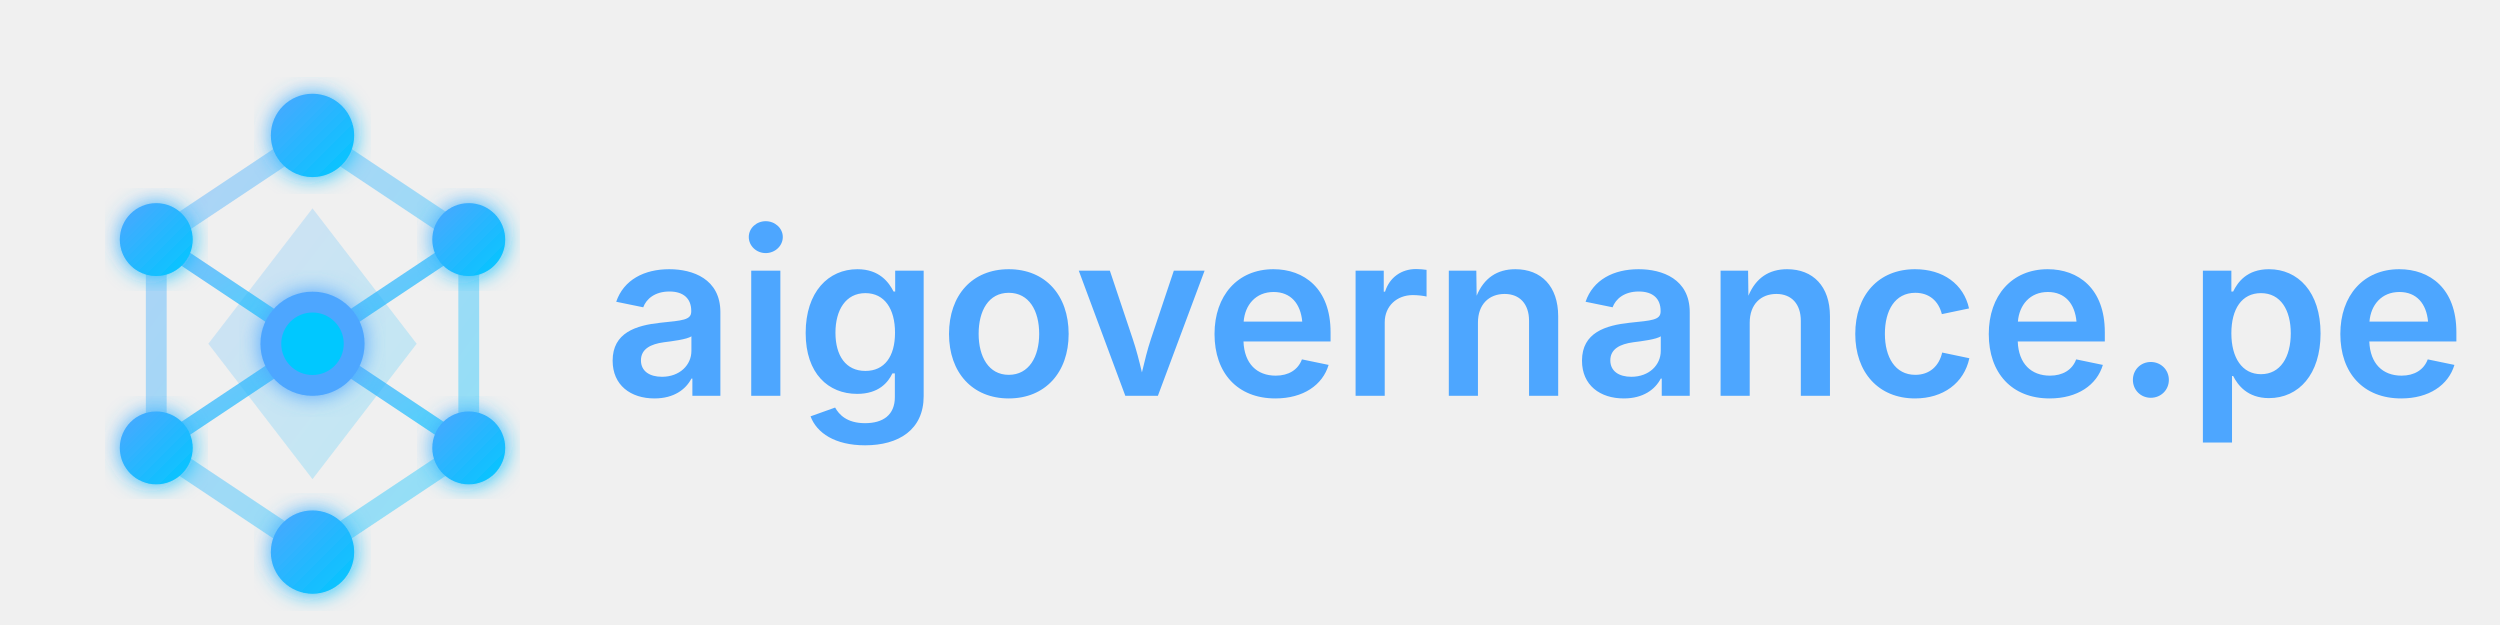
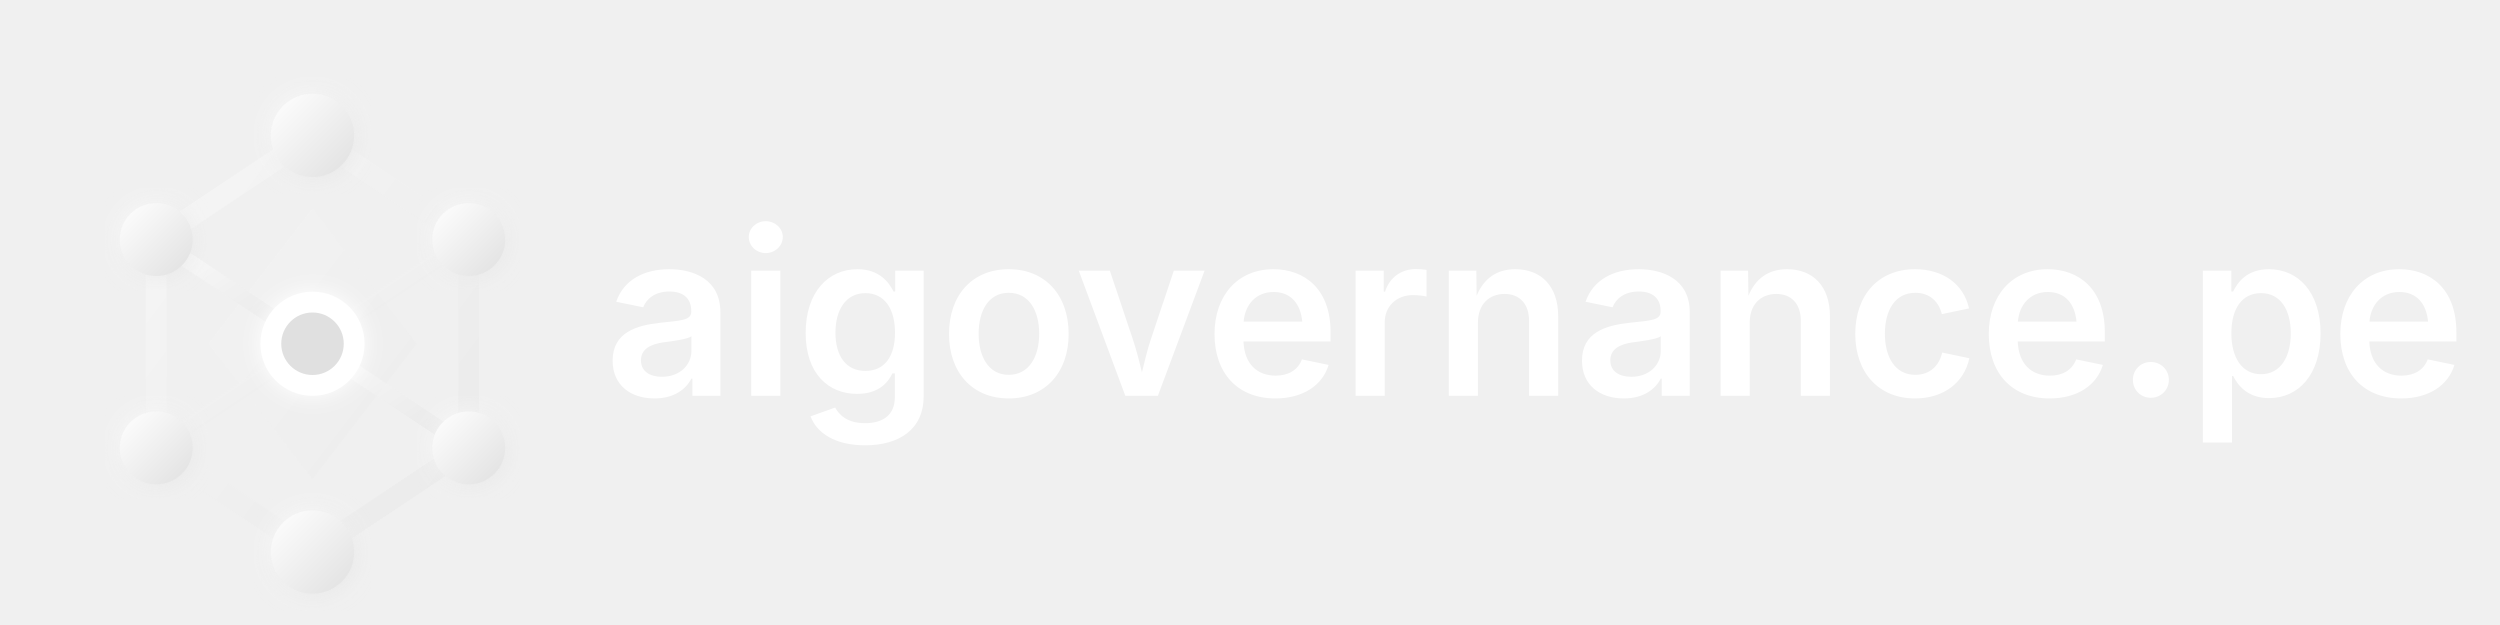
<svg xmlns="http://www.w3.org/2000/svg" viewBox="0 0 240 60" width="240" height="60">
  <defs>
    <linearGradient id="logoGradientWhite" x1="0%" y1="0%" x2="100%" y2="100%">
-       <stop offset="0%" style="stop-color:#4DA6FF" />
-       <stop offset="100%" style="stop-color:#00C8FF" />
+       <stop offset="0%" style="stop-color:#ffffff" />
+       <stop offset="100%" style="stop-color:#e0e0e0" />
    </linearGradient>
    <filter id="glowWhite" x="-20%" y="-20%" width="140%" height="140%">
      <feGaussianBlur stdDeviation="1" result="coloredBlur" />
      <feMerge>
        <feMergeNode in="coloredBlur" />
        <feMergeNode in="SourceGraphic" />
      </feMerge>
    </filter>
  </defs>
  <g id="icon" transform="translate(5, 5)">
    <polygon points="25,8 40,18 40,38 25,48 10,38 10,18" fill="none" stroke="url(#logoGradientWhite)" stroke-width="2" opacity="0.4" />
    <polygon points="25,15 35,28 25,41 15,28" fill="url(#logoGradientWhite)" opacity="0.2" />
    <line x1="25" y1="8" x2="25" y2="28" stroke="url(#logoGradientWhite)" stroke-width="1.5" opacity="0.7" />
    <line x1="10" y1="18" x2="25" y2="28" stroke="url(#logoGradientWhite)" stroke-width="1.5" opacity="0.7" />
    <line x1="40" y1="18" x2="25" y2="28" stroke="url(#logoGradientWhite)" stroke-width="1.5" opacity="0.7" />
    <line x1="10" y1="38" x2="25" y2="28" stroke="url(#logoGradientWhite)" stroke-width="1.5" opacity="0.7" />
    <line x1="40" y1="38" x2="25" y2="28" stroke="url(#logoGradientWhite)" stroke-width="1.5" opacity="0.7" />
    <line x1="25" y1="48" x2="25" y2="28" stroke="url(#logoGradientWhite)" stroke-width="1.5" opacity="0.7" />
    <circle cx="25" cy="8" r="4" fill="url(#logoGradientWhite)" filter="url(#glowWhite)" />
    <circle cx="40" cy="18" r="3.5" fill="url(#logoGradientWhite)" filter="url(#glowWhite)" />
    <circle cx="40" cy="38" r="3.5" fill="url(#logoGradientWhite)" filter="url(#glowWhite)" />
    <circle cx="25" cy="48" r="4" fill="url(#logoGradientWhite)" filter="url(#glowWhite)" />
    <circle cx="10" cy="38" r="3.5" fill="url(#logoGradientWhite)" filter="url(#glowWhite)" />
    <circle cx="10" cy="18" r="3.5" fill="url(#logoGradientWhite)" filter="url(#glowWhite)" />
-     <circle cx="25" cy="28" r="5" fill="#4DA6FF" filter="url(#glowWhite)" />
-     <circle cx="25" cy="28" r="3" fill="#00C8FF" />
+     <circle cx="25" cy="28" r="5" fill="#ffffff" filter="url(#glowWhite)" />
+     <circle cx="25" cy="28" r="3" fill="#e0e0e0" />
  </g>
-   <text x="58" y="38" font-family="Inter, -apple-system, BlinkMacSystemFont, sans-serif" font-size="22" font-weight="600" fill="#4DA6FF">
+   <text x="58" y="38" font-family="Inter, -apple-system, BlinkMacSystemFont, sans-serif" font-size="22" font-weight="600" fill="#ffffff">
    aigovernance<tspan>.pe</tspan>
  </text>
</svg>
